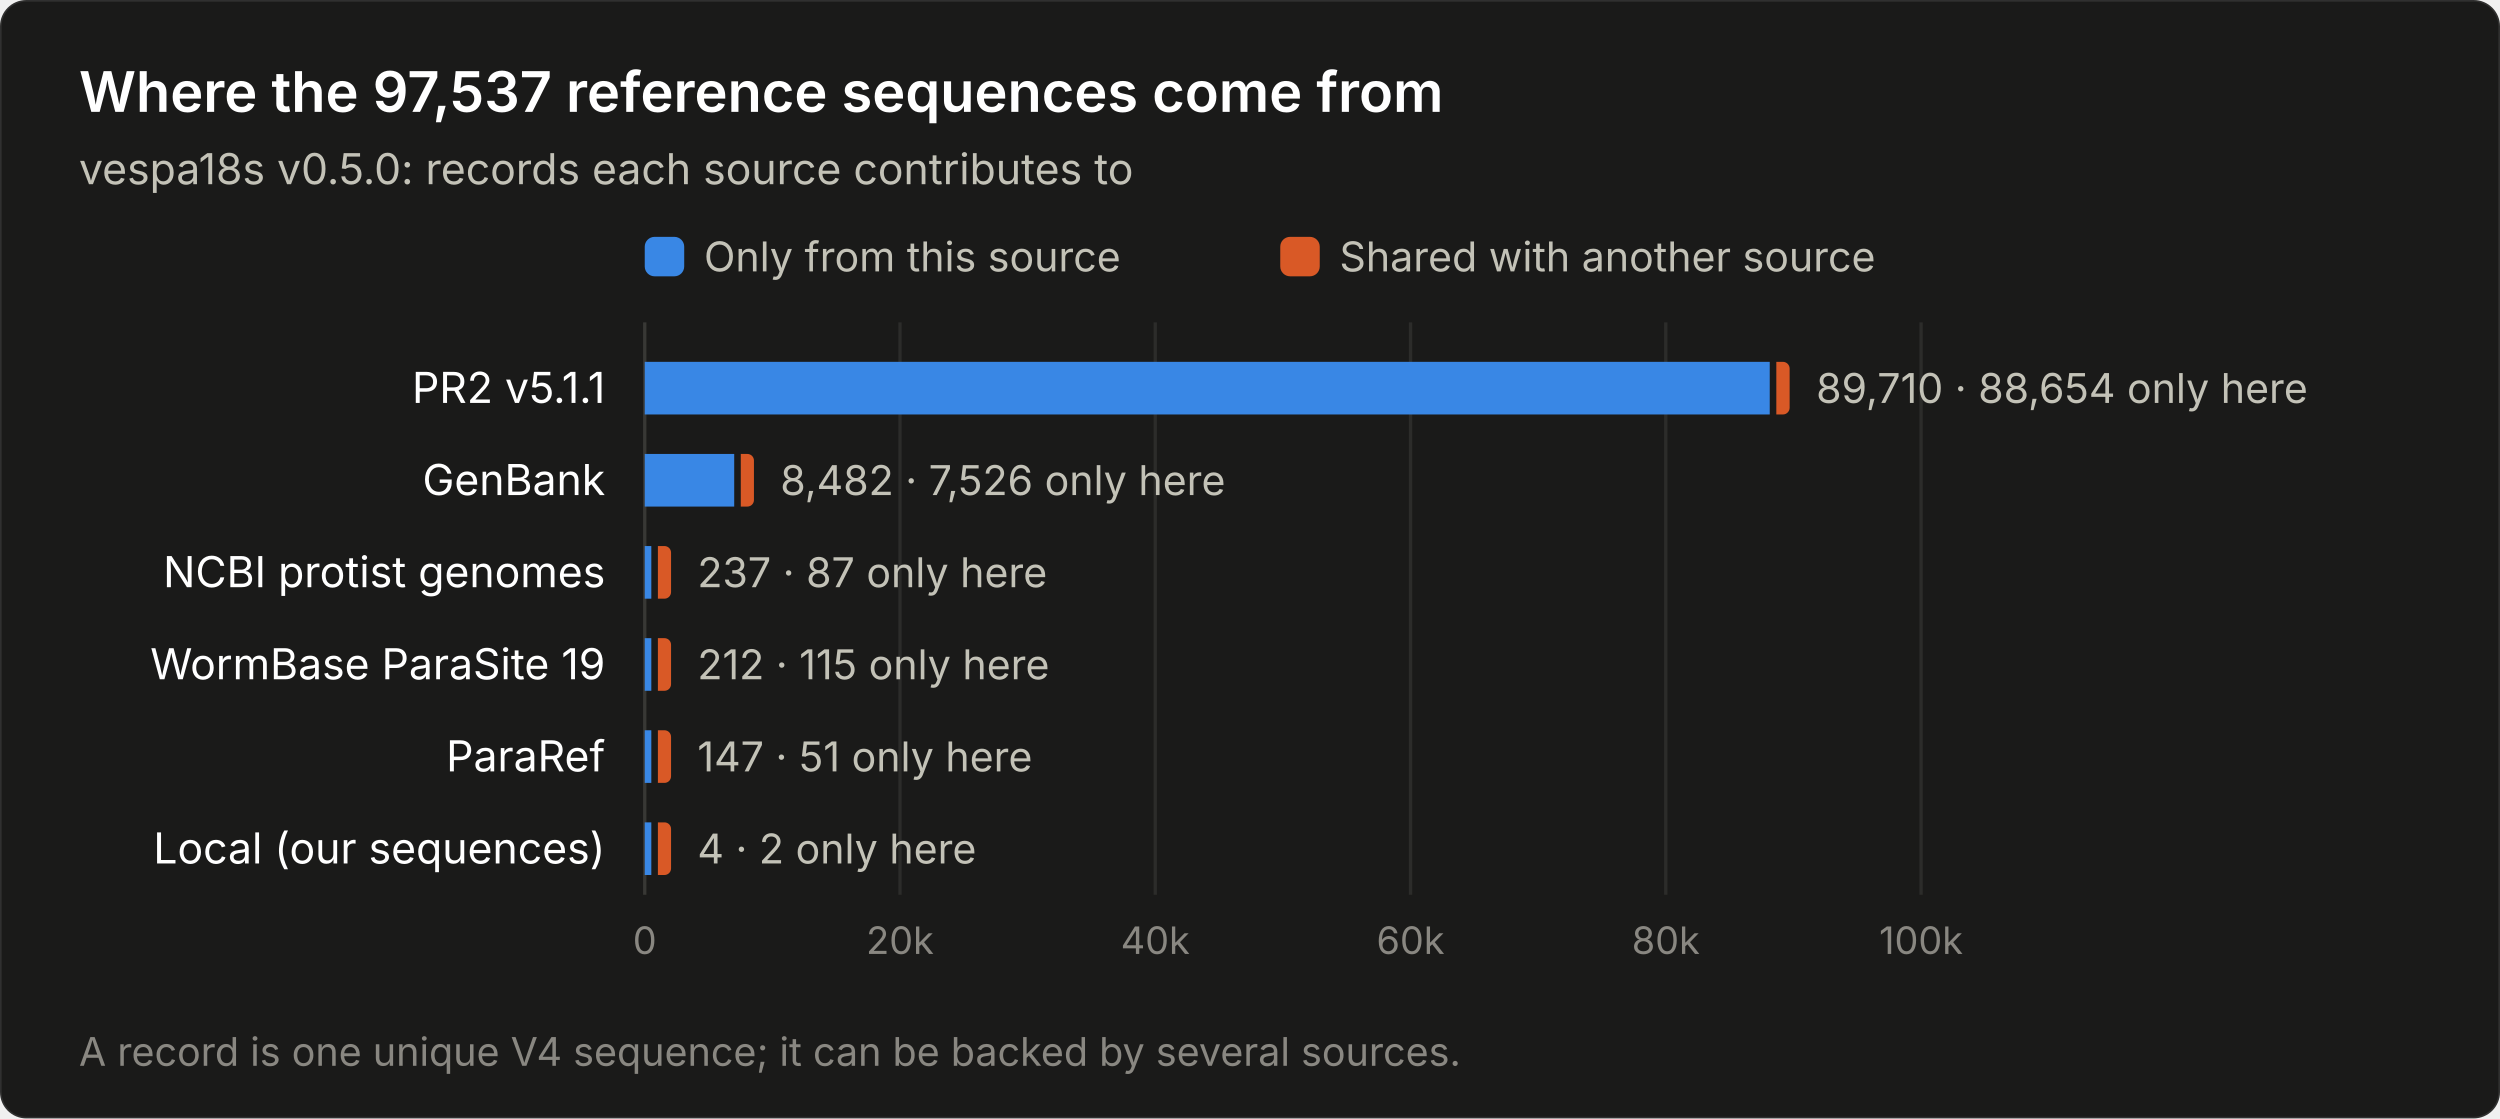
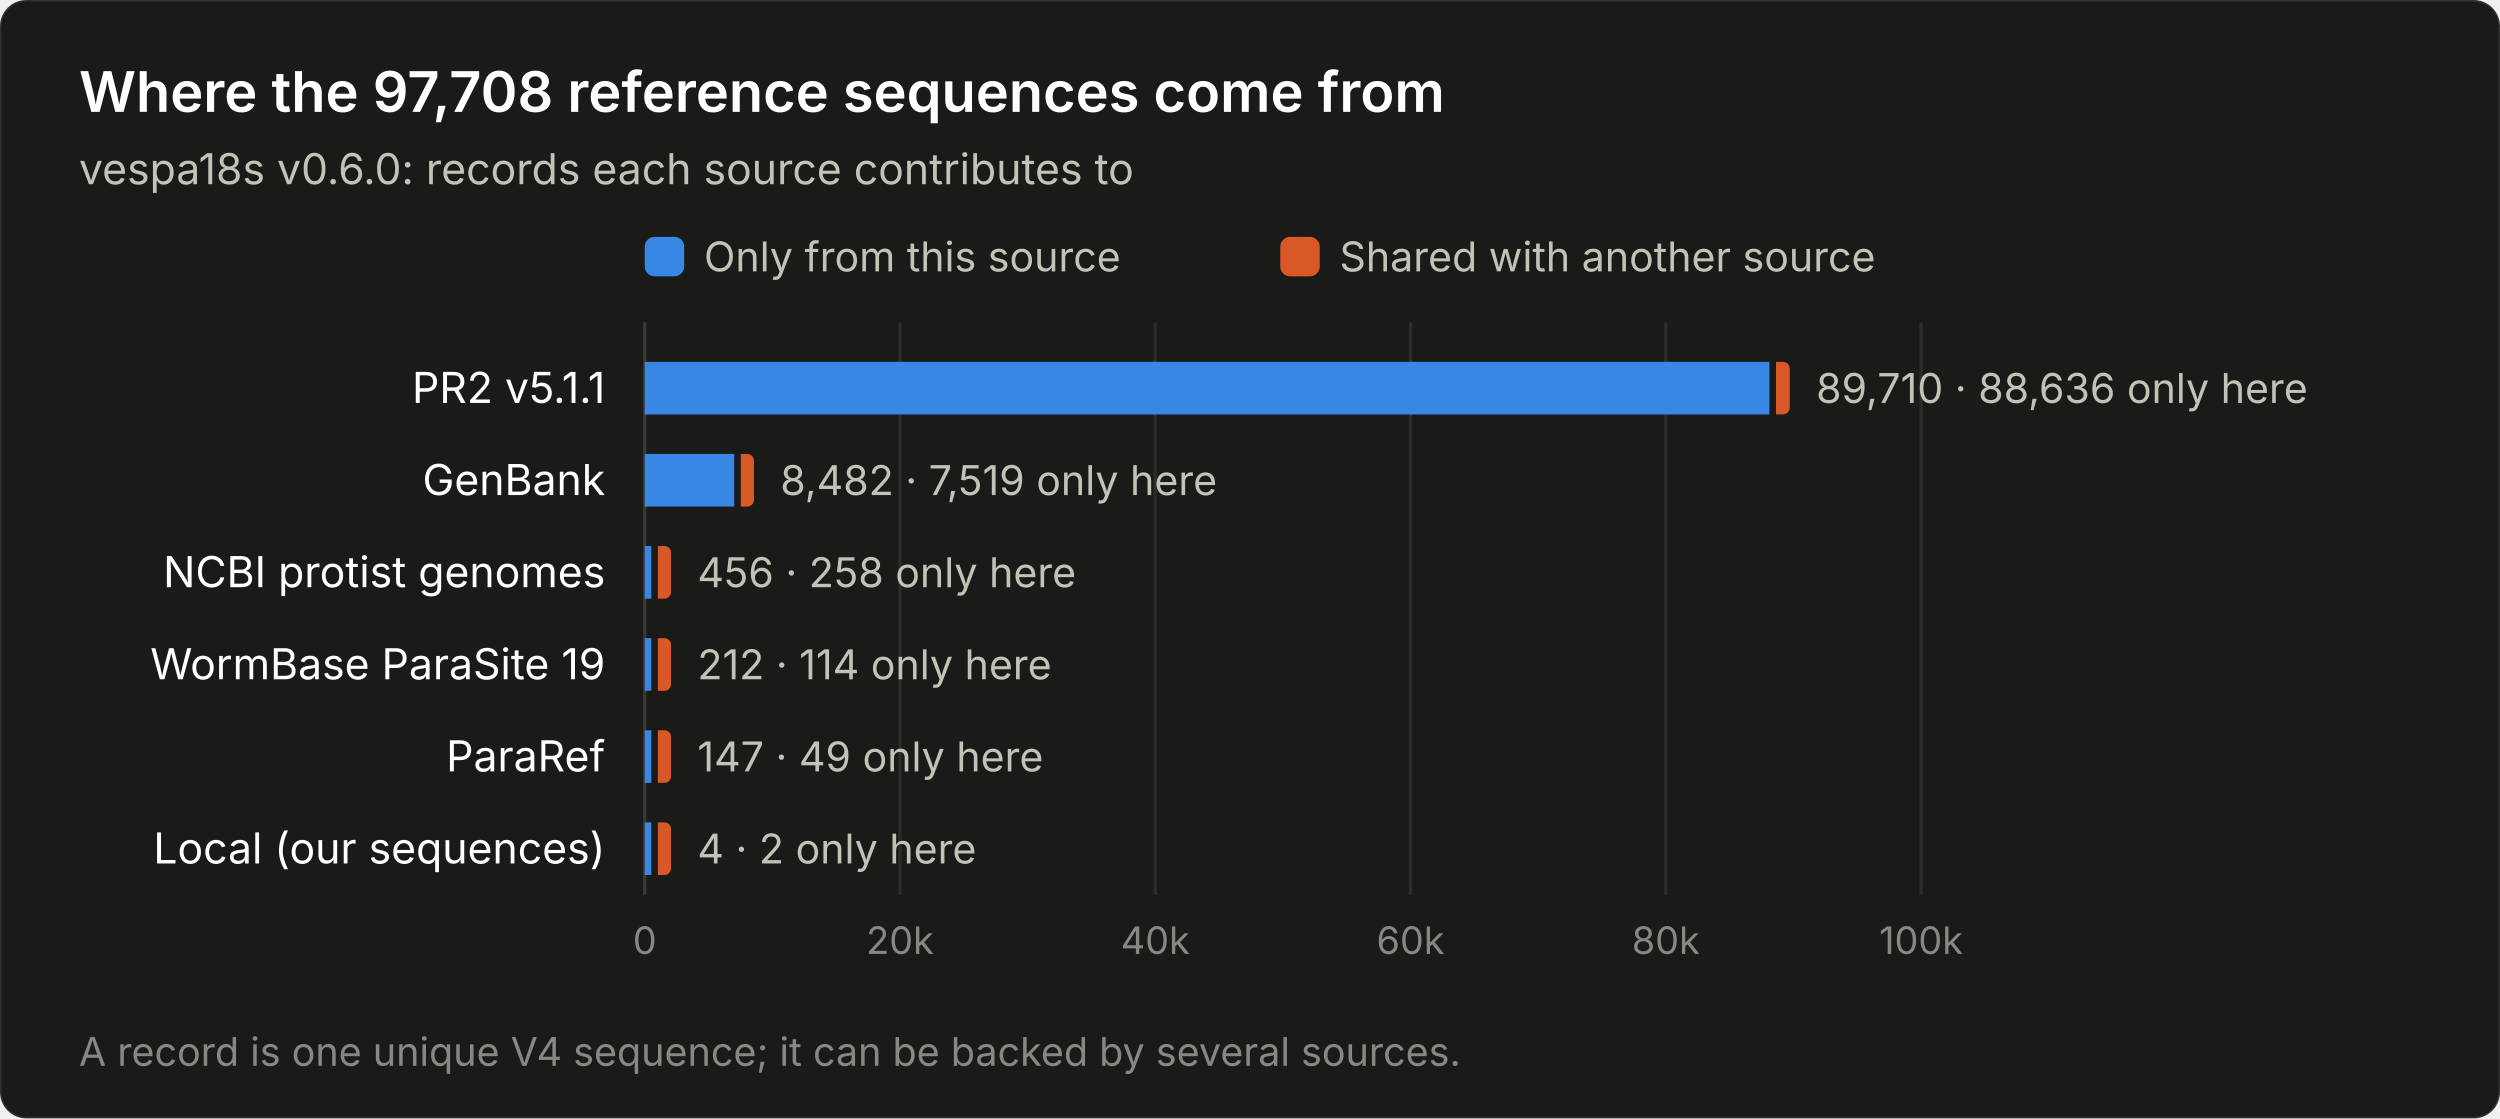
- <svg xmlns="http://www.w3.org/2000/svg" width="760" height="340" viewBox="0 0 760 340" font-family="system-ui, -apple-system, &quot;Segoe UI&quot;, sans-serif" role="img" aria-label="Where the 97,537 reference sequences come from">
+ <svg xmlns="http://www.w3.org/2000/svg" width="760" height="340" viewBox="0 0 760 340" font-family="system-ui, -apple-system, &quot;Segoe UI&quot;, sans-serif" role="img" aria-label="Where the 97,708 reference sequences come from">
  <rect width="760" height="340" rx="8" fill="#1a1a19" stroke="rgba(255,255,255,0.10)" />
-   <text x="24" y="34" font-size="17" font-weight="600" fill="#ffffff">Where the 97,537 reference sequences come from</text>
-   <text x="24" y="56" font-size="13" fill="#c3c2b7">vespa18s v0.5.0: records each source contributes to</text>
+   <text x="24" y="34" font-size="17" font-weight="600" fill="#ffffff">Where the 97,708 reference sequences come from</text>
+   <text x="24" y="56" font-size="13" fill="#c3c2b7">vespa18s v0.6.0: records each source contributes to</text>
  <rect x="196" y="72" width="12" height="12" rx="3" fill="#3987e5" />
  <text x="214" y="82.5" font-size="12.5" fill="#c3c2b7">Only from this source</text>
  <rect x="389.2" y="72" width="12" height="12" rx="3" fill="#d95926" />
  <text x="407.2" y="82.5" font-size="12.5" fill="#c3c2b7">Shared with another source</text>
  <line x1="196.0" y1="98" x2="196.0" y2="272" stroke="#383835" stroke-width="1" />
  <text x="196.0" y="290" font-size="11.5" fill="#898781" text-anchor="middle" font-variant-numeric="tabular-nums">0</text>
  <line x1="273.6" y1="98" x2="273.6" y2="272" stroke="#2c2c2a" stroke-width="1" />
  <text x="273.6" y="290" font-size="11.5" fill="#898781" text-anchor="middle" font-variant-numeric="tabular-nums">20k</text>
  <line x1="351.2" y1="98" x2="351.2" y2="272" stroke="#2c2c2a" stroke-width="1" />
  <text x="351.2" y="290" font-size="11.5" fill="#898781" text-anchor="middle" font-variant-numeric="tabular-nums">40k</text>
  <line x1="428.8" y1="98" x2="428.8" y2="272" stroke="#2c2c2a" stroke-width="1" />
  <text x="428.8" y="290" font-size="11.5" fill="#898781" text-anchor="middle" font-variant-numeric="tabular-nums">60k</text>
  <line x1="506.4" y1="98" x2="506.4" y2="272" stroke="#2c2c2a" stroke-width="1" />
  <text x="506.4" y="290" font-size="11.5" fill="#898781" text-anchor="middle" font-variant-numeric="tabular-nums">80k</text>
  <line x1="584.0" y1="98" x2="584.0" y2="272" stroke="#2c2c2a" stroke-width="1" />
  <text x="584.0" y="290" font-size="11.5" fill="#898781" text-anchor="middle" font-variant-numeric="tabular-nums">100k</text>
  <text x="184" y="122.5" font-size="13" font-weight="400" fill="#ffffff" text-anchor="end">PR2 v5.1.1</text>
-   <rect x="196.0" y="110.0" width="342.0" height="16" fill="#3987e5" />
-   <path d="M540.0,110.0 h2.0 a2.049,2.049 0 0 1 2.049,2.049 v11.9 a2.049,2.049 0 0 1 -2.049,2.049 h-2.0 z" fill="#d95926" />
-   <text x="552.1" y="122.5" font-size="12.5" fill="#c3c2b7" font-variant-numeric="tabular-nums">89,710  ·  88,654 only here</text>
+   <rect x="196.0" y="110.0" width="341.9" height="16" fill="#3987e5" />
+   <path d="M539.9,110.0 h2.1 a2.084,2.084 0 0 1 2.084,2.084 v11.8 a2.084,2.084 0 0 1 -2.084,2.084 h-2.1 z" fill="#d95926" />
+   <text x="552.1" y="122.5" font-size="12.5" fill="#c3c2b7" font-variant-numeric="tabular-nums">89,710  ·  88,636 only here</text>
  <text x="184" y="150.5" font-size="13" font-weight="400" fill="#ffffff" text-anchor="end">GenBank</text>
  <rect x="196.0" y="138.0" width="27.2" height="16" fill="#3987e5" />
  <path d="M225.2,138.0 h2.0 a2.0,2.0 0 0 1 2.0,2.0 v12.0 a2.0,2.0 0 0 1 -2.0,2.0 h-2.0 z" fill="#d95926" />
-   <text x="237.2" y="150.5" font-size="12.5" fill="#c3c2b7" font-variant-numeric="tabular-nums">8,482  ·  7,526 only here</text>
+   <text x="237.2" y="150.5" font-size="12.5" fill="#c3c2b7" font-variant-numeric="tabular-nums">8,482  ·  7,519 only here</text>
  <text x="184" y="178.5" font-size="13" font-weight="400" fill="#ffffff" text-anchor="end">NCBI protist genomes</text>
  <rect x="196.0" y="166.0" width="2.0" height="16" fill="#3987e5" />
  <path d="M200.0,166.0 h2.0 a2.0,2.0 0 0 1 2.0,2.0 v12.0 a2.0,2.0 0 0 1 -2.0,2.0 h-2.0 z" fill="#d95926" />
-   <text x="212.0" y="178.5" font-size="12.5" fill="#c3c2b7" font-variant-numeric="tabular-nums">237  ·  87 only here</text>
+   <text x="212.0" y="178.5" font-size="12.5" fill="#c3c2b7" font-variant-numeric="tabular-nums">456  ·  258 only here</text>
  <text x="184" y="206.5" font-size="13" font-weight="400" fill="#ffffff" text-anchor="end">WormBase ParaSite 19</text>
  <rect x="196.0" y="194.0" width="2.0" height="16" fill="#3987e5" />
  <path d="M200.0,194.0 h2.0 a2.0,2.0 0 0 1 2.0,2.0 v12.0 a2.0,2.0 0 0 1 -2.0,2.0 h-2.0 z" fill="#d95926" />
-   <text x="212.0" y="206.5" font-size="12.5" fill="#c3c2b7" font-variant-numeric="tabular-nums">212  ·  115 only here</text>
+   <text x="212.0" y="206.5" font-size="12.5" fill="#c3c2b7" font-variant-numeric="tabular-nums">212  ·  114 only here</text>
  <text x="184" y="234.5" font-size="13" font-weight="400" fill="#ffffff" text-anchor="end">ParaRef</text>
  <rect x="196.0" y="222.0" width="2.0" height="16" fill="#3987e5" />
  <path d="M200.0,222.0 h2.0 a2.0,2.0 0 0 1 2.0,2.0 v12.0 a2.0,2.0 0 0 1 -2.0,2.0 h-2.0 z" fill="#d95926" />
-   <text x="212.0" y="234.5" font-size="12.5" fill="#c3c2b7" font-variant-numeric="tabular-nums">147  ·  51 only here</text>
+   <text x="212.0" y="234.5" font-size="12.5" fill="#c3c2b7" font-variant-numeric="tabular-nums">147  ·  49 only here</text>
  <text x="184" y="262.5" font-size="13" font-weight="400" fill="#ffffff" text-anchor="end">Local (our sequences)</text>
  <rect x="196.0" y="250.0" width="2.0" height="16" fill="#3987e5" />
  <path d="M200.0,250.0 h2.0 a2.0,2.0 0 0 1 2.0,2.0 v12.0 a2.0,2.0 0 0 1 -2.0,2.0 h-2.0 z" fill="#d95926" />
  <text x="212.0" y="262.5" font-size="12.5" fill="#c3c2b7" font-variant-numeric="tabular-nums">4  ·  2 only here</text>
  <text x="24" y="324" font-size="12" fill="#898781">A record is one unique V4 sequence; it can be backed by several sources.</text>
</svg>
